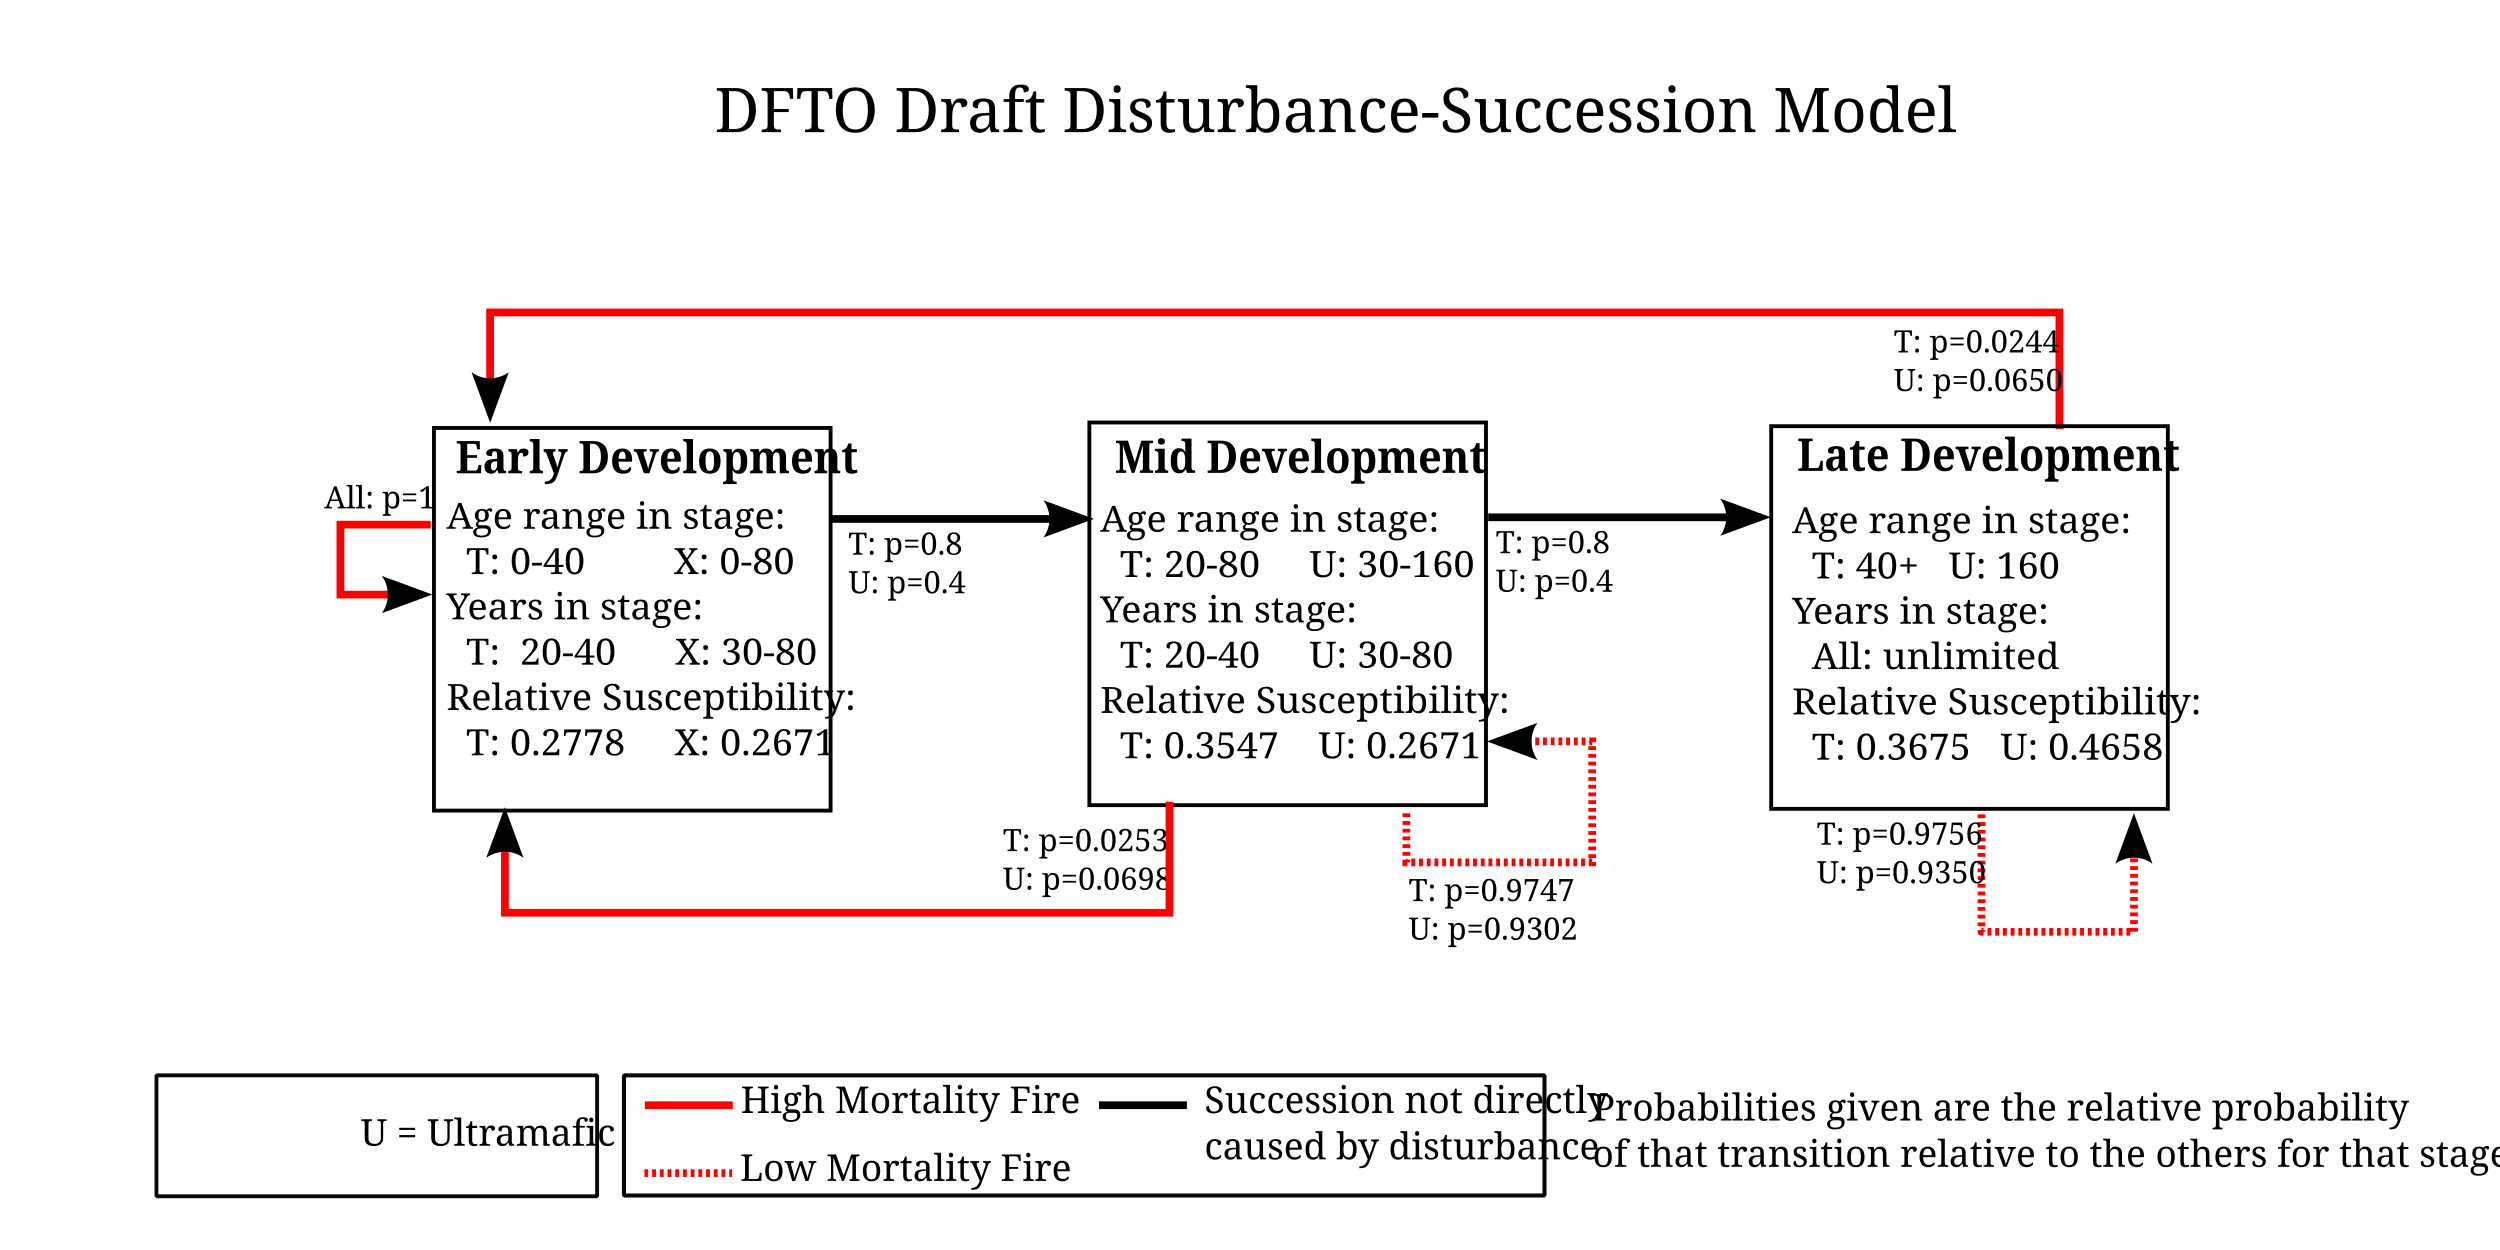
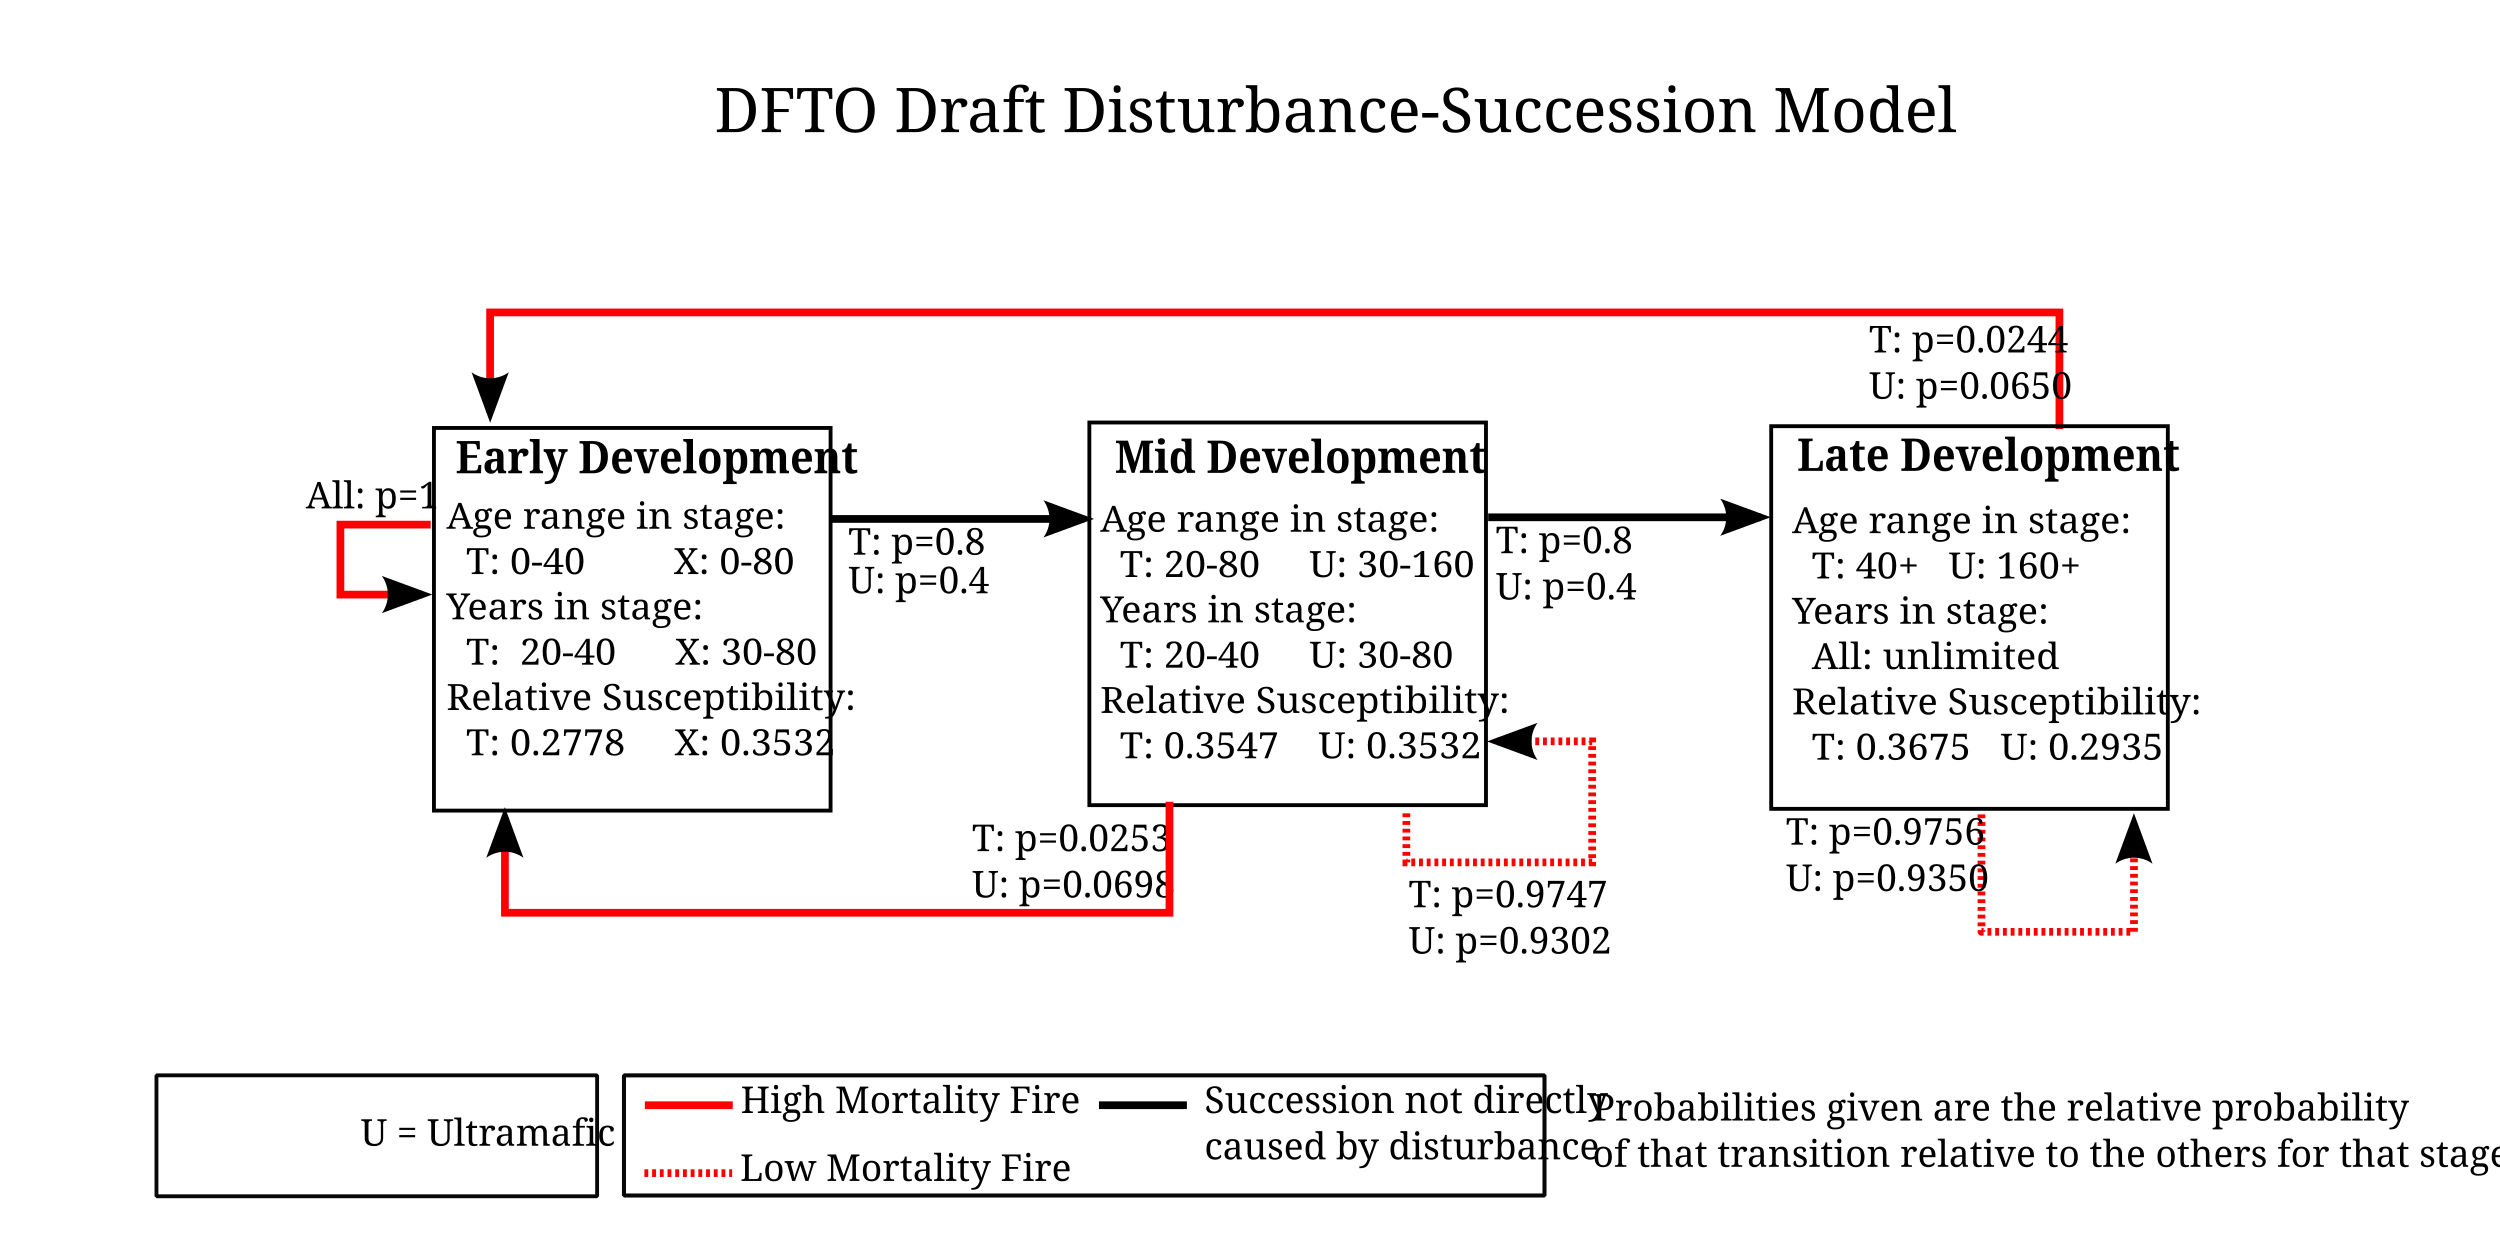
<svg xmlns="http://www.w3.org/2000/svg" width="810" height="405" id="svg2" version="1.1">
  <defs id="defs4">
    <marker orient="auto" refY="0" refX="0" id="Arrow2Mstart" style="overflow:visible">
      <path id="path4311" style="font-size:12px;fill-rule:evenodd;stroke-width:0.625;stroke-linejoin:round" d="M 8.719,4.034 -2.207,0.016 8.719,-4.002 c -1.745,2.372 -1.735,5.617 -6e-7,8.035 z" transform="scale(0.6,0.6)" />
    </marker>
    <marker orient="auto" refY="0" refX="0" id="Arrow1Mstart" style="overflow:visible">
      <path id="path7827" d="M 0,0 5,-5 -12.5,0 5,5 0,0 z" style="fill-rule:evenodd;stroke:#000000;stroke-width:1pt;marker-start:none" transform="matrix(0.4,0,0,0.4,4,0)" />
    </marker>
    <marker orient="auto" refY="0" refX="0" id="Arrow1Mend" style="overflow:visible">
      <path id="path6192" d="M 0,0 5,-5 -12.5,0 5,5 0,0 z" style="fill-rule:evenodd;stroke:#000000;stroke-width:1pt;marker-start:none" transform="matrix(-0.4,0,0,-0.4,-4,0)" />
    </marker>
    <marker orient="auto" refY="0" refX="0" id="Arrow1Lend" style="overflow:visible">
      <path id="path3980" d="M 0,0 5,-5 -12.5,0 5,5 0,0 z" style="fill-rule:evenodd;stroke:#000000;stroke-width:1pt;marker-start:none" transform="matrix(-0.8,0,0,-0.8,-10,0)" />
    </marker>
    <marker orient="auto" refY="0" refX="0" id="Arrow1Lstart" style="overflow:visible">
      <path id="path3977" d="M 0,0 5,-5 -12.5,0 5,5 0,0 z" style="fill-rule:evenodd;stroke:#000000;stroke-width:1pt;marker-start:none" transform="matrix(0.8,0,0,0.8,10,0)" />
    </marker>
    <marker orient="auto" refY="0" refX="0" id="Arrow2Lend" style="overflow:visible">
      <path id="path3998" style="font-size:12px;fill-rule:evenodd;stroke-width:0.625;stroke-linejoin:round" d="M 8.719,4.034 -2.207,0.016 8.719,-4.002 c -1.745,2.372 -1.735,5.617 -6e-7,8.035 z" transform="matrix(-1.1,0,0,-1.1,-1.1,0)" />
    </marker>
    <marker orient="auto" refY="0" refX="0" id="Arrow2Mend" style="overflow:visible">
      <path id="path4004" style="font-size:12px;fill-rule:evenodd;stroke-width:0.625;stroke-linejoin:round" d="M 8.719,4.034 -2.207,0.016 8.719,-4.002 c -1.745,2.372 -1.735,5.617 -6e-7,8.035 z" transform="scale(-0.6,-0.6)" />
    </marker>
    <marker orient="auto" refY="0" refX="0" id="TriangleOutM" style="overflow:visible">
      <path id="path4123" d="m 5.77,0 -8.65,5 0,-10 8.65,5 z" style="fill-rule:evenodd;stroke:#000000;stroke-width:1pt;marker-start:none" transform="scale(0.4,0.4)" />
    </marker>
  </defs>
  <g id="layer7" style="display:inline" transform="translate(0,-180)">
    <text xml:space="preserve" style="font-size:12px;font-style:normal;font-variant:normal;font-weight:normal;font-stretch:normal;text-align:start;line-height:125%;letter-spacing:0px;word-spacing:0px;writing-mode:lr-tb;text-anchor:start;fill:#000000;fill-opacity:1;stroke:none;font-family:Garamond;-inkscape-font-specification:Garamond" x="515.971" y="528.052" id="text3982">
      <tspan x="515.971" y="528.052" id="tspan6796" />
      <tspan x="515.971" y="543.052" id="tspan6798">Probabilities given are the relative probability </tspan>
      <tspan x="515.971" y="558.052" id="tspan3384">of that transition relative to the others for that stage.</tspan>
    </text>
    <g id="g3370" transform="translate(-316.9964,0)">
      <g transform="translate(294,-22)" id="g3386">
        <text xml:space="preserve" style="font-size:12px;font-style:normal;font-variant:normal;font-weight:normal;font-stretch:normal;text-align:start;line-height:125%;letter-spacing:0px;word-spacing:0px;writing-mode:lr-tb;text-anchor:start;fill:#000000;fill-opacity:1;stroke:none;display:inline;font-family:Garamond;-inkscape-font-specification:Garamond" x="262.986" y="562.617" id="text3898">
          <tspan x="262.986" y="562.617" id="tspan3978">High Mortality Fire</tspan>
        </text>
        <path style="fill:none;stroke:#ff0000;stroke-width:2.5;stroke-linecap:butt;stroke-linejoin:miter;stroke-miterlimit:4;stroke-opacity:1;stroke-dasharray:none;display:inline" d="m 231.929,560.094 28.483,0" id="path3928" />
      </g>
      <text id="text4005" y="562.617" x="556.796" style="font-size:12px;font-style:normal;font-variant:normal;font-weight:normal;font-stretch:normal;text-align:start;line-height:125%;letter-spacing:0px;word-spacing:0px;writing-mode:lr-tb;text-anchor:start;fill:#000000;fill-opacity:1;stroke:none;display:inline;font-family:Garamond;-inkscape-font-specification:Garamond" xml:space="preserve">
        <tspan id="tspan4007" y="562.617" x="556.796">Low Mortality Fire</tspan>
      </text>
      <path id="path4009" d="m 525.783,560.094 28.42,0" style="fill:none;stroke:#ff0000;stroke-width:2.497;stroke-linecap:butt;stroke-linejoin:miter;stroke-miterlimit:4;stroke-opacity:1;stroke-dasharray:1.249, 1.249;stroke-dashoffset:0;display:inline" />
      <g transform="translate(144,-22)" id="g3391">
        <text xml:space="preserve" style="font-size:12px;font-style:normal;font-variant:normal;font-weight:normal;font-stretch:normal;text-align:start;line-height:125%;letter-spacing:0px;word-spacing:0px;writing-mode:lr-tb;text-anchor:start;fill:#000000;fill-opacity:1;stroke:none;display:inline;font-family:Garamond;-inkscape-font-specification:Garamond" x="560.119" y="562.617" id="text4021">
          <tspan x="560.119" y="562.617" id="tspan4023"> Succession not directly </tspan>
          <tspan id="tspan3552" x="560.119" y="577.617"> caused by disturbance</tspan>
        </text>
        <path style="fill:none;stroke:#000000;stroke-width:2.5;stroke-linecap:butt;stroke-linejoin:miter;stroke-miterlimit:4;stroke-opacity:1;stroke-dasharray:none;display:inline" d="m 529.063,560.094 28.483,0" id="path4025" />
      </g>
    </g>
    <text xml:space="preserve" style="font-size:12px;font-style:normal;font-variant:normal;font-weight:normal;font-stretch:normal;text-align:start;line-height:125%;letter-spacing:0px;word-spacing:0px;writing-mode:lr-tb;text-anchor:start;fill:#000000;fill-opacity:1;stroke:none;display:inline;font-family:Garamond;-inkscape-font-specification:Garamond" x="231.509" y="222.816" id="text4082">
      <tspan id="tspan4084" x="231.509" y="222.816" style="font-size:20px">DFTO Draft Disturbance-Succession Model</tspan>
    </text>
    <rect style="opacity:0.97;fill:none;stroke:#000000;stroke-width:1.25;stroke-linecap:round;stroke-linejoin:miter;stroke-miterlimit:1.2;stroke-opacity:1;stroke-dasharray:none;stroke-dashoffset:0" id="rect3406" width="142.77" height="39.175" x="50.693" y="528.414" />
    <rect style="opacity:0.97;fill:none;stroke:#000000;stroke-width:1.317;stroke-linecap:round;stroke-linejoin:miter;stroke-miterlimit:1.2;stroke-opacity:1;stroke-dasharray:none;stroke-dashoffset:0" id="rect3408" width="298.248" height="38.934" x="202.169" y="528.414" />
  </g>
  <g id="layer1" transform="translate(0,-647.3622)" style="display:inline">
    <flowRoot xml:space="preserve" id="flowRoot3761" style="font-size:10px;font-style:normal;font-variant:normal;font-weight:normal;font-stretch:normal;line-height:125%;letter-spacing:0px;word-spacing:0px;fill:#000000;fill-opacity:1;stroke:none;font-family:Garamond;-inkscape-font-specification:Garamond">
      <flowRegion id="flowRegion3763">
        <rect id="rect3765" width="81.861" height="81.861" x="272.578" y="244.495" style="font-size:10px;font-style:normal;font-variant:normal;font-weight:normal;font-stretch:normal;font-family:Garamond;-inkscape-font-specification:Garamond" />
      </flowRegion>
      <flowPara id="flowPara3767" />
    </flowRoot>
    <text xml:space="preserve" style="font-size:40px;font-style:normal;font-weight:normal;line-height:125%;letter-spacing:0px;word-spacing:0px;fill:#000000;fill-opacity:1;stroke:none;font-family:Sans" x="306.542" y="272.362" id="text3769" transform="translate(0,467.3622)">
      <tspan id="tspan3771" x="306.542" y="272.362" />
    </text>
    <flowRoot xml:space="preserve" id="flowRoot3773" style="font-size:40px;font-style:normal;font-variant:normal;font-weight:normal;font-stretch:normal;line-height:125%;letter-spacing:0px;word-spacing:0px;fill:#000000;fill-opacity:1;stroke:none;font-family:Garamond;-inkscape-font-specification:Garamond">
      <flowRegion id="flowRegion3775">
        <rect id="rect3777" width="81.861" height="76.635" x="272.578" y="247.107" style="font-style:normal;font-variant:normal;font-weight:normal;font-stretch:normal;font-family:Garamond;-inkscape-font-specification:Garamond" />
      </flowRegion>
      <flowPara id="flowPara3779" />
    </flowRoot>
    <flowRoot xml:space="preserve" id="flowRoot3789" style="font-size:40px;font-style:normal;font-weight:normal;line-height:125%;letter-spacing:0px;word-spacing:0px;fill:#000000;fill-opacity:1;stroke:none;font-family:Sans">
      <flowRegion id="flowRegion3791">
        <rect id="rect3793" width="8" height="48" x="264" y="257" />
      </flowRegion>
      <flowPara id="flowPara3795" />
    </flowRoot>
    <flowRoot xml:space="preserve" id="flowRoot3930" style="font-size:40px;font-style:normal;font-weight:normal;line-height:125%;letter-spacing:0px;word-spacing:0px;fill:#000000;fill-opacity:1;stroke:none;font-family:Sans">
      <flowRegion id="flowRegion3932">
        <rect id="rect3934" width="67.056" height="40.93" x="311.767" y="137.379" />
      </flowRegion>
      <flowPara id="flowPara3936" />
    </flowRoot>
    <flowRoot xml:space="preserve" id="flowRoot3938" style="font-size:40px;font-style:normal;font-weight:normal;line-height:125%;letter-spacing:0px;word-spacing:0px;fill:#000000;fill-opacity:1;stroke:none;font-family:Sans">
      <flowRegion id="flowRegion3940">
        <rect id="rect3942" width="55.735" height="74.023" x="262.128" y="239.269" />
      </flowRegion>
      <flowPara id="flowPara3944" />
    </flowRoot>
    <rect style="fill:none;stroke:#000000;stroke-width:0.99;stroke-linejoin:round;stroke-miterlimit:4;stroke-opacity:1;stroke-dasharray:none" id="rect6143" width="0" height="27.529" x="304.888" y="207.847" transform="translate(0,467.3622)" rx="0" ry="7.571" />
    <text xml:space="preserve" style="font-size:12px;font-style:normal;font-variant:normal;font-weight:normal;font-stretch:normal;text-align:start;line-height:125%;letter-spacing:0px;word-spacing:0px;writing-mode:lr-tb;text-anchor:start;fill:#000000;fill-opacity:1;stroke:none;font-family:Garamond;-inkscape-font-specification:Garamond" x="306.354" y="364.51" id="text3175" transform="translate(0,467.3622)">
      <tspan id="tspan3177" x="306.354" y="364.51" />
      <tspan id="tspan3179" x="306.354" y="379.51" />
    </text>
    <flowRoot xml:space="preserve" id="flowRoot3204" style="font-size:12px;font-style:normal;font-variant:normal;font-weight:normal;font-stretch:normal;text-align:start;line-height:125%;letter-spacing:0px;word-spacing:0px;writing-mode:lr-tb;text-anchor:start;fill:#000000;fill-opacity:1;stroke:none;font-family:Garamond;-inkscape-font-specification:Garamond">
      <flowRegion id="flowRegion3206">
        <rect id="rect3208" width="28.621" height="37.102" x="429.319" y="325.288" />
      </flowRegion>
      <flowPara id="flowPara3210" />
    </flowRoot>
  </g>
  <g id="layer5" style="display:inline" transform="translate(0,-180)" />
  <g id="layer6" style="display:inline" transform="translate(0,-180)" />
  <g id="layer3" style="display:inline" transform="translate(0,-180)" />
  <g id="layer4" style="display:inline" transform="translate(0,-180)" />
  <g id="layer2" style="display:inline" transform="translate(0,-180)">
    <flowRoot style="font-size:12px;font-style:normal;font-variant:normal;font-weight:normal;font-stretch:normal;text-align:start;line-height:125%;letter-spacing:0px;word-spacing:0px;writing-mode:lr-tb;text-anchor:start;fill:#000000;fill-opacity:1;stroke:none;font-family:Garamond;-inkscape-font-specification:Garamond" id="flowRoot3183" xml:space="preserve" transform="translate(-57.66791,-635.7685)">
      <flowRegion id="flowRegion3185">
        <rect y="213.983" x="60.423" height="54.062" width="34.982" id="rect3187" />
      </flowRegion>
      <flowPara id="flowPara3189" />
    </flowRoot>
    <flowRoot xml:space="preserve" id="flowRoot4224" style="font-size:14px;font-style:normal;font-variant:normal;font-weight:normal;font-stretch:normal;text-align:start;line-height:125%;letter-spacing:0px;word-spacing:0px;writing-mode:lr-tb;text-anchor:start;fill:#000000;fill-opacity:1;stroke:none;font-family:Garamond;-inkscape-font-specification:Garamond">
      <flowRegion id="flowRegion4226">
        <rect id="rect4228" width="63" height="93.5" x="212" y="396.5" />
      </flowRegion>
      <flowPara id="flowPara4230" />
    </flowRoot>
    <text xml:space="preserve" style="font-size:12px;font-style:normal;font-variant:normal;font-weight:normal;font-stretch:normal;text-align:start;line-height:125%;letter-spacing:0px;word-spacing:0px;writing-mode:lr-tb;text-anchor:start;fill:#000000;fill-opacity:1;stroke:none;font-family:Garamond;-inkscape-font-specification:Garamond" x="295.943" y="-30.219" id="text4545">
      <tspan style="font-size:10px" id="tspan4547" x="295.943" y="-30.219" />
    </text>
    <flowRoot xml:space="preserve" id="flowRoot4647" style="font-size:14px;font-style:normal;font-variant:normal;font-weight:normal;font-stretch:normal;text-align:start;line-height:125%;letter-spacing:0px;word-spacing:0px;writing-mode:lr-tb;text-anchor:start;fill:#000000;fill-opacity:1;stroke:none;font-family:Garamond;-inkscape-font-specification:Garamond">
      <flowRegion id="flowRegion4649">
        <rect id="rect4651" width="9.873" height="51.644" x="516.437" y="584.062" />
      </flowRegion>
      <flowPara id="flowPara4653" />
    </flowRoot>
    <flowRoot xml:space="preserve" id="flowRoot4753" style="font-size:14px;font-style:normal;font-variant:normal;font-weight:normal;font-stretch:normal;text-align:start;line-height:125%;letter-spacing:0px;word-spacing:0px;writing-mode:lr-tb;text-anchor:start;fill:#000000;fill-opacity:1;stroke:none;font-family:Garamond;-inkscape-font-specification:Garamond">
      <flowRegion id="flowRegion4755">
        <rect id="rect4757" width="41.011" height="18.987" x="359.227" y="494.445" />
      </flowRegion>
      <flowPara id="flowPara4759" />
    </flowRoot>
    <text xml:space="preserve" style="font-size:12px;font-style:normal;font-variant:normal;font-weight:normal;font-stretch:normal;text-align:start;line-height:125%;letter-spacing:0px;word-spacing:0px;writing-mode:lr-tb;text-anchor:start;fill:#000000;fill-opacity:1;stroke:none;font-family:Garamond;-inkscape-font-specification:Garamond" x="180.699" y="-156.568" id="text4976">
      <tspan id="tspan4978" x="180.699" y="-156.568" style="font-size:10px" />
    </text>
    <text id="text4984" y="-177.724" x="584.22" style="font-size:12px;font-style:normal;font-variant:normal;font-weight:normal;font-stretch:normal;text-align:start;line-height:125%;letter-spacing:0px;word-spacing:0px;writing-mode:lr-tb;text-anchor:start;fill:#000000;fill-opacity:1;stroke:none;font-family:Garamond;-inkscape-font-specification:Garamond" xml:space="preserve">
      <tspan style="font-size:10px" y="-177.724" x="584.22" id="tspan4986" />
    </text>
    <path style="fill:none;stroke:#ff0000;stroke-width:2.5;stroke-linecap:butt;stroke-linejoin:miter;stroke-miterlimit:4;stroke-opacity:1;stroke-dasharray:none;marker-end:url(#Arrow2Mend);display:inline" d="m 139.546,349.98 -29.259,0 0,22.675 26.501,0" id="path3475" />
    <path style="fill:none;stroke:#ff0000;stroke-width:2.5;stroke-linecap:butt;stroke-linejoin:miter;stroke-miterlimit:4;stroke-opacity:1;stroke-dasharray:none;marker-end:url(#Arrow2Mend);display:inline" d="m 667.249,319.017 0,-37.786 -508.456,0 0,32.454" id="path3485" />
    <path style="fill:none;stroke:#ff0000;stroke-width:2.5;stroke-linecap:butt;stroke-linejoin:miter;stroke-miterlimit:4;stroke-opacity:1;stroke-dasharray:1.25, 1.25;stroke-dashoffset:0;marker-end:url(#Arrow2Mend);display:inline" d="m 455.664,443.516 0,15.901 60.198,0 0,-39.222 -30.768,0" id="path8377" />
    <path style="fill:none;stroke:#000000;stroke-width:2.5;stroke-linecap:butt;stroke-linejoin:miter;stroke-miterlimit:4;stroke-opacity:1;stroke-dasharray:none;marker-end:url(#Arrow2Mend);display:inline" d="m 482.177,347.607 88.245,0" id="path8379" />
    <path style="fill:none;stroke:#ff0000;stroke-width:2.5;stroke-linejoin:round;stroke-miterlimit:4;stroke-opacity:1;stroke-dasharray:1.25, 1.25;stroke-dashoffset:0;marker-end:url(#Arrow2Mend);display:inline" d="m 642,443.859 0,38.053 49.413,0 0,-35.134" id="path10139" />
    <text transform="scale(0.9582851,1.043531)" id="text4188" y="303.912" x="376.928" style="font-size:14px;font-style:normal;font-variant:normal;font-weight:bold;font-stretch:normal;text-align:start;line-height:110%;letter-spacing:0px;word-spacing:0px;writing-mode:lr-tb;text-anchor:start;fill:#000000;fill-opacity:1;stroke:none;font-family:Garamond;-inkscape-font-specification:Garamond Bold" xml:space="preserve">
      <tspan style="font-size:14px;font-style:normal;font-variant:normal;font-weight:bold;font-stretch:normal;text-align:start;line-height:110%;writing-mode:lr-tb;text-anchor:start;font-family:Garamond;-inkscape-font-specification:Garamond Bold" y="303.912" x="376.928" id="tspan4190" />
      <tspan style="font-size:14px;font-style:normal;font-variant:normal;font-weight:bold;font-stretch:normal;text-align:start;line-height:110%;writing-mode:lr-tb;text-anchor:start;font-family:Garamond;-inkscape-font-specification:Garamond Bold" y="319.312" x="376.928" id="tspan4220">Mid Development</tspan>
      <tspan id="tspan4194" style="font-size:14px;font-style:normal;font-variant:normal;font-weight:bold;font-stretch:normal;text-align:start;line-height:110%;writing-mode:lr-tb;text-anchor:start;font-family:Garamond;-inkscape-font-specification:Garamond Bold" y="334.712" x="376.928" />
      <tspan style="font-size:14px;font-style:normal;font-variant:normal;font-weight:bold;font-stretch:normal;text-align:start;line-height:110%;writing-mode:lr-tb;text-anchor:start;font-family:Garamond;-inkscape-font-specification:Garamond Bold" id="tspan4196" y="350.112" x="376.928" />
      <tspan id="tspan4198" y="365.512" x="376.928" />
      <tspan id="tspan4200" y="380.912" x="376.928" />
    </text>
    <text transform="scale(0.9582851,1.043531)" id="text4506" y="301.935" x="154.038" style="font-size:14px;font-style:normal;font-variant:normal;font-weight:bold;font-stretch:normal;text-align:start;line-height:125%;letter-spacing:0px;word-spacing:0px;writing-mode:lr-tb;text-anchor:start;fill:#000000;fill-opacity:1;stroke:none;font-family:Garamond;-inkscape-font-specification:Garamond Bold" xml:space="preserve">
      <tspan style="font-size:14px;font-style:normal;font-variant:normal;font-weight:bold;font-stretch:normal;text-align:start;line-height:125%;writing-mode:lr-tb;text-anchor:start;font-family:Garamond;-inkscape-font-specification:Garamond Bold" y="301.935" x="154.038" id="tspan4508" />
      <tspan id="tspan4510" style="font-size:14px;font-style:normal;font-variant:normal;font-weight:bold;font-stretch:normal;text-align:start;line-height:125%;writing-mode:lr-tb;text-anchor:start;font-family:Garamond;-inkscape-font-specification:Garamond Bold" y="319.435" x="154.038">Early Development</tspan>
      <tspan style="font-size:14px;font-style:normal;font-variant:normal;font-weight:bold;font-stretch:normal;text-align:start;line-height:125%;writing-mode:lr-tb;text-anchor:start;font-family:Garamond;-inkscape-font-specification:Garamond Bold" y="336.935" x="154.038" id="tspan4512" />
      <tspan id="tspan4514" style="font-size:14px;font-style:normal;font-variant:normal;font-weight:bold;font-stretch:normal;text-align:start;line-height:125%;writing-mode:lr-tb;text-anchor:start;font-family:Garamond;-inkscape-font-specification:Garamond Bold" y="354.435" x="154.038" />
      <tspan style="font-size:14px;font-style:normal;font-variant:normal;font-weight:bold;font-stretch:normal;text-align:start;line-height:125%;writing-mode:lr-tb;text-anchor:start;font-family:Garamond;-inkscape-font-specification:Garamond Bold" id="tspan4516" y="371.935" x="154.038" />
      <tspan id="tspan4518" y="389.435" x="154.038" />
      <tspan id="tspan4520" y="406.935" x="154.038" />
    </text>
    <text id="text4522" y="358.953" x="141.557" style="font-size:12px;font-style:normal;font-variant:normal;font-weight:normal;font-stretch:normal;text-align:start;line-height:125%;letter-spacing:0px;word-spacing:0px;writing-mode:lr-tb;text-anchor:start;fill:#000000;fill-opacity:1;stroke:none;font-family:Garamond;-inkscape-font-specification:Garamond" xml:space="preserve" transform="scale(1.021757,0.9787063)">
      <tspan style="font-size:12px;font-style:normal;font-variant:normal;font-weight:normal;font-stretch:normal;text-align:start;line-height:125%;writing-mode:lr-tb;text-anchor:start;font-family:Garamond;-inkscape-font-specification:Garamond" y="358.953" x="141.557" id="tspan4524">Age range in stage:</tspan>
      <tspan style="font-size:12px;font-style:normal;font-variant:normal;font-weight:normal;font-stretch:normal;text-align:start;line-height:125%;writing-mode:lr-tb;text-anchor:start;font-family:Garamond;-inkscape-font-specification:Garamond" y="373.953" x="141.557" id="tspan3290">  T: 0-40         X: 0-80</tspan>
      <tspan id="tspan3459" style="font-size:12px;font-style:normal;font-variant:normal;font-weight:normal;font-stretch:normal;text-align:start;line-height:125%;writing-mode:lr-tb;text-anchor:start;font-family:Garamond;-inkscape-font-specification:Garamond" y="388.953" x="141.557">Years in stage:</tspan>
      <tspan style="font-size:12px;font-style:normal;font-variant:normal;font-weight:normal;font-stretch:normal;text-align:start;line-height:125%;writing-mode:lr-tb;text-anchor:start;font-family:Garamond;-inkscape-font-specification:Garamond" y="403.953" x="141.557" id="tspan3300">  T:  20-40      X: 30-80</tspan>
      <tspan style="font-size:12px;font-style:normal;font-variant:normal;font-weight:normal;font-stretch:normal;text-align:start;line-height:125%;writing-mode:lr-tb;text-anchor:start;font-family:Garamond;-inkscape-font-specification:Garamond" y="418.953" x="141.557" id="tspan3326">Relative Susceptibility: </tspan>
-       <tspan style="font-size:12px;font-style:normal;font-variant:normal;font-weight:normal;font-stretch:normal;text-align:start;line-height:125%;writing-mode:lr-tb;text-anchor:start;font-family:Garamond;-inkscape-font-specification:Garamond" y="433.953" x="141.557" id="tspan3443">  T: 0.2778     X: 0.2671</tspan>
+       <tspan style="font-size:12px;font-style:normal;font-variant:normal;font-weight:normal;font-stretch:normal;text-align:start;line-height:125%;writing-mode:lr-tb;text-anchor:start;font-family:Garamond;-inkscape-font-specification:Garamond" y="433.953" x="141.557" id="tspan3443">  T: 0.2778     X: 0.3532</tspan>
      <tspan style="font-size:12px;font-style:normal;font-variant:normal;font-weight:normal;font-stretch:normal;text-align:start;line-height:125%;writing-mode:lr-tb;text-anchor:start;font-family:Garamond;-inkscape-font-specification:Garamond" y="448.953" x="141.557" id="tspan3513" />
    </text>
    <rect style="fill:#000000;fill-opacity:0;fill-rule:evenodd;stroke:#000000;stroke-width:1.25;stroke-linecap:butt;stroke-linejoin:miter;stroke-miterlimit:4;stroke-opacity:1;stroke-dasharray:none" id="rect4536" width="128.507" height="123.98" x="140.601" y="318.655" />
-     <text xml:space="preserve" style="font-size:10px;font-style:normal;font-variant:normal;font-weight:normal;font-stretch:normal;text-align:start;line-height:125%;letter-spacing:0px;word-spacing:0px;writing-mode:lr-tb;text-anchor:start;fill:#000000;fill-opacity:1;stroke:none;font-family:Garamond;-inkscape-font-specification:Garamond" x="274.854" y="347.217" id="text3484">
-       <tspan id="tspan3486" x="274.854" y="347.217" style="font-size:10px;font-style:normal;font-variant:normal;font-weight:normal;font-stretch:normal;text-align:start;line-height:125%;writing-mode:lr-tb;text-anchor:start;font-family:Garamond;-inkscape-font-specification:Garamond" />
-       <tspan x="274.854" y="359.717" style="font-size:10px;font-style:normal;font-variant:normal;font-weight:normal;font-stretch:normal;text-align:start;line-height:125%;writing-mode:lr-tb;text-anchor:start;font-family:Garamond;-inkscape-font-specification:Garamond" id="tspan3310">T: p=0.8</tspan>
-       <tspan x="274.854" y="372.217" style="font-size:10px;font-style:normal;font-variant:normal;font-weight:normal;font-stretch:normal;text-align:start;line-height:125%;writing-mode:lr-tb;text-anchor:start;font-family:Garamond;-inkscape-font-specification:Garamond" id="tspan3304">U: p=0.4</tspan>
+     <text xml:space="preserve" style="font-size:12px;font-style:normal;font-variant:normal;font-weight:normal;font-stretch:normal;text-align:start;line-height:125%;letter-spacing:0px;word-spacing:0px;writing-mode:lr-tb;text-anchor:start;fill:#000000;fill-opacity:1;stroke:none;font-family:Garamond;-inkscape-font-specification:Garamond" x="274.854" y="347.217" id="text3484">
+       <tspan id="tspan3486" x="274.854" y="347.217" style="font-size:12px;font-style:normal;font-variant:normal;font-weight:normal;font-stretch:normal;text-align:start;line-height:125%;writing-mode:lr-tb;text-anchor:start;font-family:Garamond;-inkscape-font-specification:Garamond" />
+       <tspan x="274.854" y="359.717" style="font-size:12px;font-style:normal;font-variant:normal;font-weight:normal;font-stretch:normal;text-align:start;line-height:125%;writing-mode:lr-tb;text-anchor:start;font-family:Garamond;-inkscape-font-specification:Garamond" id="tspan3310">T: p=0.8</tspan>
+       <tspan x="274.854" y="372.217" style="font-size:12px;font-style:normal;font-variant:normal;font-weight:normal;font-stretch:normal;text-align:start;line-height:125%;writing-mode:lr-tb;text-anchor:start;font-family:Garamond;-inkscape-font-specification:Garamond" id="tspan3304">U: p=0.4</tspan>
    </text>
    <path style="fill:none;stroke:#000000;stroke-width:2.5;stroke-linecap:butt;stroke-linejoin:miter;stroke-miterlimit:4;stroke-opacity:1;stroke-dasharray:none;marker-end:url(#Arrow2Mend)" d="m 269.176,348.14 81.972,0" id="path4357" />
-     <text xml:space="preserve" style="font-size:10px;font-style:normal;font-variant:normal;font-weight:normal;font-stretch:normal;text-align:start;line-height:125%;letter-spacing:0px;word-spacing:0px;writing-mode:lr-tb;text-anchor:start;fill:#000000;fill-opacity:1;stroke:none;font-family:Garamond;-inkscape-font-specification:Garamond" x="324.925" y="455.767" id="text3318">
-       <tspan id="tspan3322" style="font-size:10px;font-style:normal;font-variant:normal;font-weight:normal;font-stretch:normal;text-align:start;line-height:125%;writing-mode:lr-tb;text-anchor:start;font-family:Garamond;-inkscape-font-specification:Garamond" x="324.925" y="455.767">T: p=0.0253</tspan>
-       <tspan id="tspan3324" style="font-size:10px;font-style:normal;font-variant:normal;font-weight:normal;font-stretch:normal;text-align:start;line-height:125%;writing-mode:lr-tb;text-anchor:start;font-family:Garamond;-inkscape-font-specification:Garamond" x="324.925" y="468.267">U: p=0.0698</tspan>
-     </text>
-     <text id="text3328" y="344.718" x="105.073" style="font-size:10px;font-style:normal;font-variant:normal;font-weight:normal;font-stretch:normal;text-align:start;line-height:125%;letter-spacing:0px;word-spacing:0px;writing-mode:lr-tb;text-anchor:start;fill:#000000;fill-opacity:1;stroke:none;font-family:Garamond;-inkscape-font-specification:Garamond" xml:space="preserve">
-       <tspan id="tspan3334" style="font-size:10px;font-style:normal;font-variant:normal;font-weight:normal;font-stretch:normal;text-align:start;line-height:125%;writing-mode:lr-tb;text-anchor:start;font-family:Garamond;-inkscape-font-specification:Garamond" y="344.718" x="105.073">All: p=1</tspan>
-     </text>
-     <text id="text3389" y="359.234" x="484.617" style="font-size:10px;font-style:normal;font-variant:normal;font-weight:normal;font-stretch:normal;text-align:start;line-height:125%;letter-spacing:0px;word-spacing:0px;writing-mode:lr-tb;text-anchor:start;fill:#000000;fill-opacity:1;stroke:none;font-family:Garamond;-inkscape-font-specification:Garamond" xml:space="preserve">
-       <tspan id="tspan3393" style="font-size:10px;font-style:normal;font-variant:normal;font-weight:normal;font-stretch:normal;text-align:start;line-height:125%;writing-mode:lr-tb;text-anchor:start;font-family:Garamond;-inkscape-font-specification:Garamond" y="359.234" x="484.617">T: p=0.8</tspan>
-       <tspan id="tspan3395" style="font-size:10px;font-style:normal;font-variant:normal;font-weight:normal;font-stretch:normal;text-align:start;line-height:125%;writing-mode:lr-tb;text-anchor:start;font-family:Garamond;-inkscape-font-specification:Garamond" y="371.734" x="484.617">U: p=0.4</tspan>
-     </text>
-     <text xml:space="preserve" style="font-size:10px;font-style:normal;font-variant:normal;font-weight:normal;font-stretch:normal;text-align:start;line-height:125%;letter-spacing:0px;word-spacing:0px;writing-mode:lr-tb;text-anchor:start;fill:#000000;fill-opacity:1;stroke:none;font-family:Garamond;-inkscape-font-specification:Garamond" x="456.385" y="471.955" id="text3397">
-       <tspan id="tspan3401" style="font-size:10px;font-style:normal;font-variant:normal;font-weight:normal;font-stretch:normal;text-align:start;line-height:125%;writing-mode:lr-tb;text-anchor:start;font-family:Garamond;-inkscape-font-specification:Garamond" x="456.385" y="471.955">T: p=0.9747</tspan>
-       <tspan id="tspan3403" style="font-size:10px;font-style:normal;font-variant:normal;font-weight:normal;font-stretch:normal;text-align:start;line-height:125%;writing-mode:lr-tb;text-anchor:start;font-family:Garamond;-inkscape-font-specification:Garamond" x="456.385" y="484.455">U: p=0.9302</tspan>
-     </text>
-     <text xml:space="preserve" style="font-size:10px;font-style:normal;font-variant:normal;font-weight:normal;font-stretch:normal;text-align:start;line-height:125%;letter-spacing:0px;word-spacing:0px;writing-mode:lr-tb;text-anchor:start;fill:#000000;fill-opacity:1;stroke:none;font-family:Garamond;-inkscape-font-specification:Garamond" x="613.566" y="294.197" id="text3413">
-       <tspan id="tspan3417" style="font-size:10px;font-style:normal;font-variant:normal;font-weight:normal;font-stretch:normal;text-align:start;line-height:125%;writing-mode:lr-tb;text-anchor:start;font-family:Garamond;-inkscape-font-specification:Garamond" x="613.566" y="294.197">T: p=0.0244</tspan>
-       <tspan id="tspan3419" style="font-size:10px;font-style:normal;font-variant:normal;font-weight:normal;font-stretch:normal;text-align:start;line-height:125%;writing-mode:lr-tb;text-anchor:start;font-family:Garamond;-inkscape-font-specification:Garamond" x="613.566" y="306.697">U: p=0.0650</tspan>
+     <text xml:space="preserve" style="font-size:12px;font-style:normal;font-variant:normal;font-weight:normal;font-stretch:normal;text-align:start;line-height:125%;letter-spacing:0px;word-spacing:0px;writing-mode:lr-tb;text-anchor:start;fill:#000000;fill-opacity:1;stroke:none;font-family:Garamond;-inkscape-font-specification:Garamond" x="314.925" y="455.767" id="text3318">
+       <tspan id="tspan3322" style="font-size:12px;font-style:normal;font-variant:normal;font-weight:normal;font-stretch:normal;text-align:start;line-height:125%;writing-mode:lr-tb;text-anchor:start;font-family:Garamond;-inkscape-font-specification:Garamond" x="314.925" y="455.767">T: p=0.0253</tspan>
+       <tspan id="tspan3324" style="font-size:12px;font-style:normal;font-variant:normal;font-weight:normal;font-stretch:normal;text-align:start;line-height:125%;writing-mode:lr-tb;text-anchor:start;font-family:Garamond;-inkscape-font-specification:Garamond" x="314.925" y="470.767">U: p=0.0698</tspan>
+     </text>
+     <text id="text3328" y="344.718" x="99.073" style="font-size:12px;font-style:normal;font-variant:normal;font-weight:normal;font-stretch:normal;text-align:start;line-height:125%;letter-spacing:0px;word-spacing:0px;writing-mode:lr-tb;text-anchor:start;fill:#000000;fill-opacity:1;stroke:none;font-family:Garamond;-inkscape-font-specification:Garamond" xml:space="preserve">
+       <tspan id="tspan3334" style="font-size:12px;font-style:normal;font-variant:normal;font-weight:normal;font-stretch:normal;text-align:start;line-height:125%;writing-mode:lr-tb;text-anchor:start;font-family:Garamond;-inkscape-font-specification:Garamond" y="344.718" x="99.073">All: p=1</tspan>
+     </text>
+     <text id="text3389" y="359.234" x="484.617" style="font-size:12px;font-style:normal;font-variant:normal;font-weight:normal;font-stretch:normal;text-align:start;line-height:125%;letter-spacing:0px;word-spacing:0px;writing-mode:lr-tb;text-anchor:start;fill:#000000;fill-opacity:1;stroke:none;font-family:Garamond;-inkscape-font-specification:Garamond" xml:space="preserve">
+       <tspan id="tspan3393" style="font-size:12px;font-style:normal;font-variant:normal;font-weight:normal;font-stretch:normal;text-align:start;line-height:125%;writing-mode:lr-tb;text-anchor:start;font-family:Garamond;-inkscape-font-specification:Garamond" y="359.234" x="484.617">T: p=0.8</tspan>
+       <tspan id="tspan3395" style="font-size:12px;font-style:normal;font-variant:normal;font-weight:normal;font-stretch:normal;text-align:start;line-height:125%;writing-mode:lr-tb;text-anchor:start;font-family:Garamond;-inkscape-font-specification:Garamond" y="374.234" x="484.617">U: p=0.4</tspan>
+     </text>
+     <text xml:space="preserve" style="font-size:12px;font-style:normal;font-variant:normal;font-weight:normal;font-stretch:normal;text-align:start;line-height:125%;letter-spacing:0px;word-spacing:0px;writing-mode:lr-tb;text-anchor:start;fill:#000000;fill-opacity:1;stroke:none;font-family:Garamond;-inkscape-font-specification:Garamond" x="456.385" y="473.955" id="text3397">
+       <tspan id="tspan3401" style="font-size:12px;font-style:normal;font-variant:normal;font-weight:normal;font-stretch:normal;text-align:start;line-height:125%;writing-mode:lr-tb;text-anchor:start;font-family:Garamond;-inkscape-font-specification:Garamond" x="456.385" y="473.955">T: p=0.9747</tspan>
+       <tspan id="tspan3403" style="font-size:12px;font-style:normal;font-variant:normal;font-weight:normal;font-stretch:normal;text-align:start;line-height:125%;writing-mode:lr-tb;text-anchor:start;font-family:Garamond;-inkscape-font-specification:Garamond" x="456.385" y="488.955">U: p=0.9302</tspan>
+     </text>
+     <text xml:space="preserve" style="font-size:12px;font-style:normal;font-variant:normal;font-weight:normal;font-stretch:normal;text-align:start;line-height:125%;letter-spacing:0px;word-spacing:0px;writing-mode:lr-tb;text-anchor:start;fill:#000000;fill-opacity:1;stroke:none;font-family:Garamond;-inkscape-font-specification:Garamond" x="605.566" y="294.197" id="text3413">
+       <tspan id="tspan3417" style="font-size:12px;font-style:normal;font-variant:normal;font-weight:normal;font-stretch:normal;text-align:start;line-height:125%;writing-mode:lr-tb;text-anchor:start;font-family:Garamond;-inkscape-font-specification:Garamond" x="605.566" y="294.197">T: p=0.0244</tspan>
+       <tspan id="tspan3419" style="font-size:12px;font-style:normal;font-variant:normal;font-weight:normal;font-stretch:normal;text-align:start;line-height:125%;writing-mode:lr-tb;text-anchor:start;font-family:Garamond;-inkscape-font-specification:Garamond" x="605.566" y="309.197">U: p=0.0650</tspan>
    </text>
    <text id="text3421" y="359.942" x="348.87" style="font-size:12px;font-style:normal;font-variant:normal;font-weight:normal;font-stretch:normal;text-align:start;line-height:125%;letter-spacing:0px;word-spacing:0px;writing-mode:lr-tb;text-anchor:start;fill:#000000;fill-opacity:1;stroke:none;font-family:Garamond;-inkscape-font-specification:Garamond" xml:space="preserve" transform="scale(1.021757,0.9787063)">
      <tspan style="font-size:12px;font-style:normal;font-variant:normal;font-weight:normal;font-stretch:normal;text-align:start;line-height:125%;writing-mode:lr-tb;text-anchor:start;font-family:Garamond;-inkscape-font-specification:Garamond" y="359.942" x="348.87" id="tspan3423">Age range in stage:</tspan>
      <tspan style="font-size:12px;font-style:normal;font-variant:normal;font-weight:normal;font-stretch:normal;text-align:start;line-height:125%;writing-mode:lr-tb;text-anchor:start;font-family:Garamond;-inkscape-font-specification:Garamond" y="374.942" x="348.87" id="tspan3427">  T: 20-80     U: 30-160</tspan>
      <tspan id="tspan3429" style="font-size:12px;font-style:normal;font-variant:normal;font-weight:normal;font-stretch:normal;text-align:start;line-height:125%;writing-mode:lr-tb;text-anchor:start;font-family:Garamond;-inkscape-font-specification:Garamond" y="389.942" x="348.87">Years in stage:</tspan>
      <tspan style="font-size:12px;font-style:normal;font-variant:normal;font-weight:normal;font-stretch:normal;text-align:start;line-height:125%;writing-mode:lr-tb;text-anchor:start;font-family:Garamond;-inkscape-font-specification:Garamond" y="404.942" x="348.87" id="tspan3433">  T: 20-40     U: 30-80</tspan>
      <tspan style="font-size:12px;font-style:normal;font-variant:normal;font-weight:normal;font-stretch:normal;text-align:start;line-height:125%;writing-mode:lr-tb;text-anchor:start;font-family:Garamond;-inkscape-font-specification:Garamond" y="419.942" x="348.87" id="tspan3435">Relative Susceptibility: </tspan>
-       <tspan style="font-size:12px;font-style:normal;font-variant:normal;font-weight:normal;font-stretch:normal;text-align:start;line-height:125%;writing-mode:lr-tb;text-anchor:start;font-family:Garamond;-inkscape-font-specification:Garamond" y="434.942" x="348.87" id="tspan4308">  T: 0.3547    U: 0.2671</tspan>
+       <tspan style="font-size:12px;font-style:normal;font-variant:normal;font-weight:normal;font-stretch:normal;text-align:start;line-height:125%;writing-mode:lr-tb;text-anchor:start;font-family:Garamond;-inkscape-font-specification:Garamond" y="434.942" x="348.87" id="tspan4308">  T: 0.3547    U: 0.3532</tspan>
      <tspan style="font-size:12px;font-style:normal;font-variant:normal;font-weight:normal;font-stretch:normal;text-align:start;line-height:125%;writing-mode:lr-tb;text-anchor:start;font-family:Garamond;-inkscape-font-specification:Garamond" y="449.942" x="348.87" id="tspan3437" />
    </text>
    <text xml:space="preserve" style="font-size:14px;font-style:normal;font-variant:normal;font-weight:bold;font-stretch:normal;text-align:start;line-height:100%;letter-spacing:0px;word-spacing:0px;writing-mode:lr-tb;text-anchor:start;fill:#000000;fill-opacity:1;stroke:none;font-family:Garamond;-inkscape-font-specification:Garamond Bold" x="607.627" y="304.682" id="text4338" transform="scale(0.9582851,1.043531)">
      <tspan id="tspan4340" x="607.627" y="304.682" style="font-size:14px;font-style:normal;font-variant:normal;font-weight:bold;font-stretch:normal;text-align:start;line-height:100%;writing-mode:lr-tb;text-anchor:start;font-family:Garamond;-inkscape-font-specification:Garamond Bold" />
      <tspan x="607.627" y="318.682" style="font-size:14px;font-style:normal;font-variant:normal;font-weight:bold;font-stretch:normal;text-align:start;line-height:100%;writing-mode:lr-tb;text-anchor:start;font-family:Garamond;-inkscape-font-specification:Garamond Bold" id="tspan4354">Late Development</tspan>
      <tspan x="607.627" y="332.682" style="font-size:14px;font-style:normal;font-variant:normal;font-weight:bold;font-stretch:normal;text-align:start;line-height:100%;writing-mode:lr-tb;text-anchor:start;font-family:Garamond;-inkscape-font-specification:Garamond Bold" id="tspan4346" />
      <tspan x="607.627" y="346.682" id="tspan4348" style="font-size:14px;font-style:normal;font-variant:normal;font-weight:bold;font-stretch:normal;text-align:start;line-height:100%;writing-mode:lr-tb;text-anchor:start;font-family:Garamond;-inkscape-font-specification:Garamond Bold" />
      <tspan x="607.627" y="360.682" id="tspan4350" />
      <tspan x="607.627" y="374.682" id="tspan4352" />
    </text>
    <text id="text4358" y="360.412" x="568.27" style="font-size:12px;font-style:normal;font-variant:normal;font-weight:normal;font-stretch:normal;text-align:start;line-height:125%;letter-spacing:0px;word-spacing:0px;writing-mode:lr-tb;text-anchor:start;fill:#000000;fill-opacity:1;stroke:none;font-family:Garamond;-inkscape-font-specification:Garamond" xml:space="preserve" transform="scale(1.021757,0.9787063)">
      <tspan style="font-size:12px;font-style:normal;font-variant:normal;font-weight:normal;font-stretch:normal;text-align:start;line-height:125%;writing-mode:lr-tb;text-anchor:start;font-family:Garamond;-inkscape-font-specification:Garamond" y="360.412" x="568.27" id="tspan4360">Age range in stage:</tspan>
-       <tspan style="font-size:12px;font-style:normal;font-variant:normal;font-weight:normal;font-stretch:normal;text-align:start;line-height:125%;writing-mode:lr-tb;text-anchor:start;font-family:Garamond;-inkscape-font-specification:Garamond" y="375.412" x="568.27" id="tspan3456">  T: 40+   U: 160  </tspan>
+       <tspan style="font-size:12px;font-style:normal;font-variant:normal;font-weight:normal;font-stretch:normal;text-align:start;line-height:125%;writing-mode:lr-tb;text-anchor:start;font-family:Garamond;-inkscape-font-specification:Garamond" y="375.412" x="568.27" id="tspan3456">  T: 40+   U: 160+  </tspan>
      <tspan id="tspan4366" style="font-size:12px;font-style:normal;font-variant:normal;font-weight:normal;font-stretch:normal;text-align:start;line-height:125%;writing-mode:lr-tb;text-anchor:start;font-family:Garamond;-inkscape-font-specification:Garamond" y="390.412" x="568.27">Years in stage:</tspan>
      <tspan style="font-size:12px;font-style:normal;font-variant:normal;font-weight:normal;font-stretch:normal;text-align:start;line-height:125%;writing-mode:lr-tb;text-anchor:start;font-family:Garamond;-inkscape-font-specification:Garamond" y="405.412" x="568.27" id="tspan4368">  All: unlimited</tspan>
      <tspan style="font-size:12px;font-style:normal;font-variant:normal;font-weight:normal;font-stretch:normal;text-align:start;line-height:125%;writing-mode:lr-tb;text-anchor:start;font-family:Garamond;-inkscape-font-specification:Garamond" y="420.412" x="568.27" id="tspan4370">Relative Susceptibility: </tspan>
-       <tspan style="font-size:12px;font-style:normal;font-variant:normal;font-weight:normal;font-stretch:normal;text-align:start;line-height:125%;writing-mode:lr-tb;text-anchor:start;font-family:Garamond;-inkscape-font-specification:Garamond" y="435.412" x="568.27" id="tspan3461">  T: 0.3675   U: 0.4658  </tspan>
+       <tspan style="font-size:12px;font-style:normal;font-variant:normal;font-weight:normal;font-stretch:normal;text-align:start;line-height:125%;writing-mode:lr-tb;text-anchor:start;font-family:Garamond;-inkscape-font-specification:Garamond" y="435.412" x="568.27" id="tspan3461">  T: 0.3675   U: 0.2935  </tspan>
      <tspan style="font-size:12px;font-style:normal;font-variant:normal;font-weight:normal;font-stretch:normal;text-align:start;line-height:125%;writing-mode:lr-tb;text-anchor:start;font-family:Garamond;-inkscape-font-specification:Garamond" y="450.412" x="568.27" id="tspan4376" />
    </text>
-     <text xml:space="preserve" style="font-size:10px;font-style:normal;font-variant:normal;font-weight:normal;font-stretch:normal;text-align:start;line-height:125%;letter-spacing:0px;word-spacing:0px;writing-mode:lr-tb;text-anchor:start;fill:#000000;fill-opacity:1;stroke:none;font-family:Garamond;-inkscape-font-specification:Garamond" x="588.631" y="453.672" id="text4398">
-       <tspan id="tspan4402" style="font-size:10px;font-style:normal;font-variant:normal;font-weight:normal;font-stretch:normal;text-align:start;line-height:125%;writing-mode:lr-tb;text-anchor:start;font-family:Garamond;-inkscape-font-specification:Garamond" x="588.631" y="453.672">T: p=0.9756</tspan>
-       <tspan style="font-size:10px;font-style:normal;font-variant:normal;font-weight:normal;font-stretch:normal;text-align:start;line-height:125%;writing-mode:lr-tb;text-anchor:start;font-family:Garamond;-inkscape-font-specification:Garamond" x="588.631" y="466.172" id="tspan4489">U: p=0.9350</tspan>
+     <text xml:space="preserve" style="font-size:12px;font-style:normal;font-variant:normal;font-weight:normal;font-stretch:normal;text-align:start;line-height:125%;letter-spacing:0px;word-spacing:0px;writing-mode:lr-tb;text-anchor:start;fill:#000000;fill-opacity:1;stroke:none;font-family:Garamond;-inkscape-font-specification:Garamond" x="578.631" y="453.672" id="text4398">
+       <tspan id="tspan4402" style="font-size:12px;font-style:normal;font-variant:normal;font-weight:normal;font-stretch:normal;text-align:start;line-height:125%;writing-mode:lr-tb;text-anchor:start;font-family:Garamond;-inkscape-font-specification:Garamond" x="578.631" y="453.672">T: p=0.9756</tspan>
+       <tspan style="font-size:12px;font-style:normal;font-variant:normal;font-weight:normal;font-stretch:normal;text-align:start;line-height:125%;writing-mode:lr-tb;text-anchor:start;font-family:Garamond;-inkscape-font-specification:Garamond" x="578.631" y="468.672" id="tspan4489">U: p=0.9350</tspan>
    </text>
    <flowRoot xml:space="preserve" id="flowRoot3357" style="font-size:9px;font-style:normal;font-variant:normal;font-weight:normal;font-stretch:normal;text-align:start;line-height:125%;letter-spacing:0px;word-spacing:0px;writing-mode:lr-tb;text-anchor:start;fill:#000000;fill-opacity:1;stroke:none;font-family:Garamond;-inkscape-font-specification:Garamond" transform="translate(-50.50486,-78.68284)">
      <flowRegion id="flowRegion3359">
        <rect id="rect3361" width="75.573" height="66.412" x="107.634" y="617.748" />
      </flowRegion>
      <flowPara style="font-size:12px" id="flowPara4487">T = Typical</flowPara>
      <flowPara id="flowPara3365" style="font-size:12px" />
      <flowPara style="font-size:12px" id="flowPara4481" />
      <flowPara id="flowPara3369" style="font-size:12px" />
    </flowRoot>
    <text xml:space="preserve" style="font-size:9px;font-style:normal;font-variant:normal;font-weight:normal;font-stretch:normal;text-align:start;line-height:125%;letter-spacing:0px;word-spacing:0px;writing-mode:lr-tb;text-anchor:start;fill:#000000;fill-opacity:1;stroke:none;font-family:Garamond;-inkscape-font-specification:Garamond" x="116.855" y="551.214" id="text3399">
      <tspan id="tspan3402" x="116.855" y="551.214" style="font-size:12px">U = Ultramafic</tspan>
      <tspan x="116.855" y="566.214" id="tspan3404" style="font-size:12px" />
    </text>
    <text xml:space="preserve" style="font-size:9px;font-style:normal;font-variant:normal;font-weight:normal;font-stretch:normal;text-align:start;line-height:125%;letter-spacing:0px;word-spacing:0px;writing-mode:lr-tb;text-anchor:start;fill:#000000;fill-opacity:1;stroke:none;font-family:Garamond;-inkscape-font-specification:Garamond" x="108.819" y="642.79" id="text4483" transform="translate(0,-90)">
      <tspan id="tspan4485" x="108.819" y="642.79" />
    </text>
    <rect y="316.89" x="352.95" height="123.98" width="128.507" id="rect4302" style="fill:#000000;fill-opacity:0;fill-rule:evenodd;stroke:#000000;stroke-width:1.25;stroke-linecap:butt;stroke-linejoin:miter;stroke-miterlimit:4;stroke-opacity:1;stroke-dasharray:none" />
    <rect style="fill:#000000;fill-opacity:0;fill-rule:evenodd;stroke:#000000;stroke-width:1.25;stroke-linecap:butt;stroke-linejoin:miter;stroke-miterlimit:4;stroke-opacity:1;stroke-dasharray:none" id="rect4304" width="128.507" height="123.98" x="573.868" y="318.086" />
    <path id="path4313" d="m 378.907,439.772 0,35.963 -215.31,0 0,-30.889" style="fill:none;stroke:#ff0000;stroke-width:2.5;stroke-linecap:butt;stroke-linejoin:miter;stroke-miterlimit:4;stroke-opacity:1;stroke-dasharray:none;marker-end:url(#Arrow2Mend);display:inline" />
  </g>
</svg>
